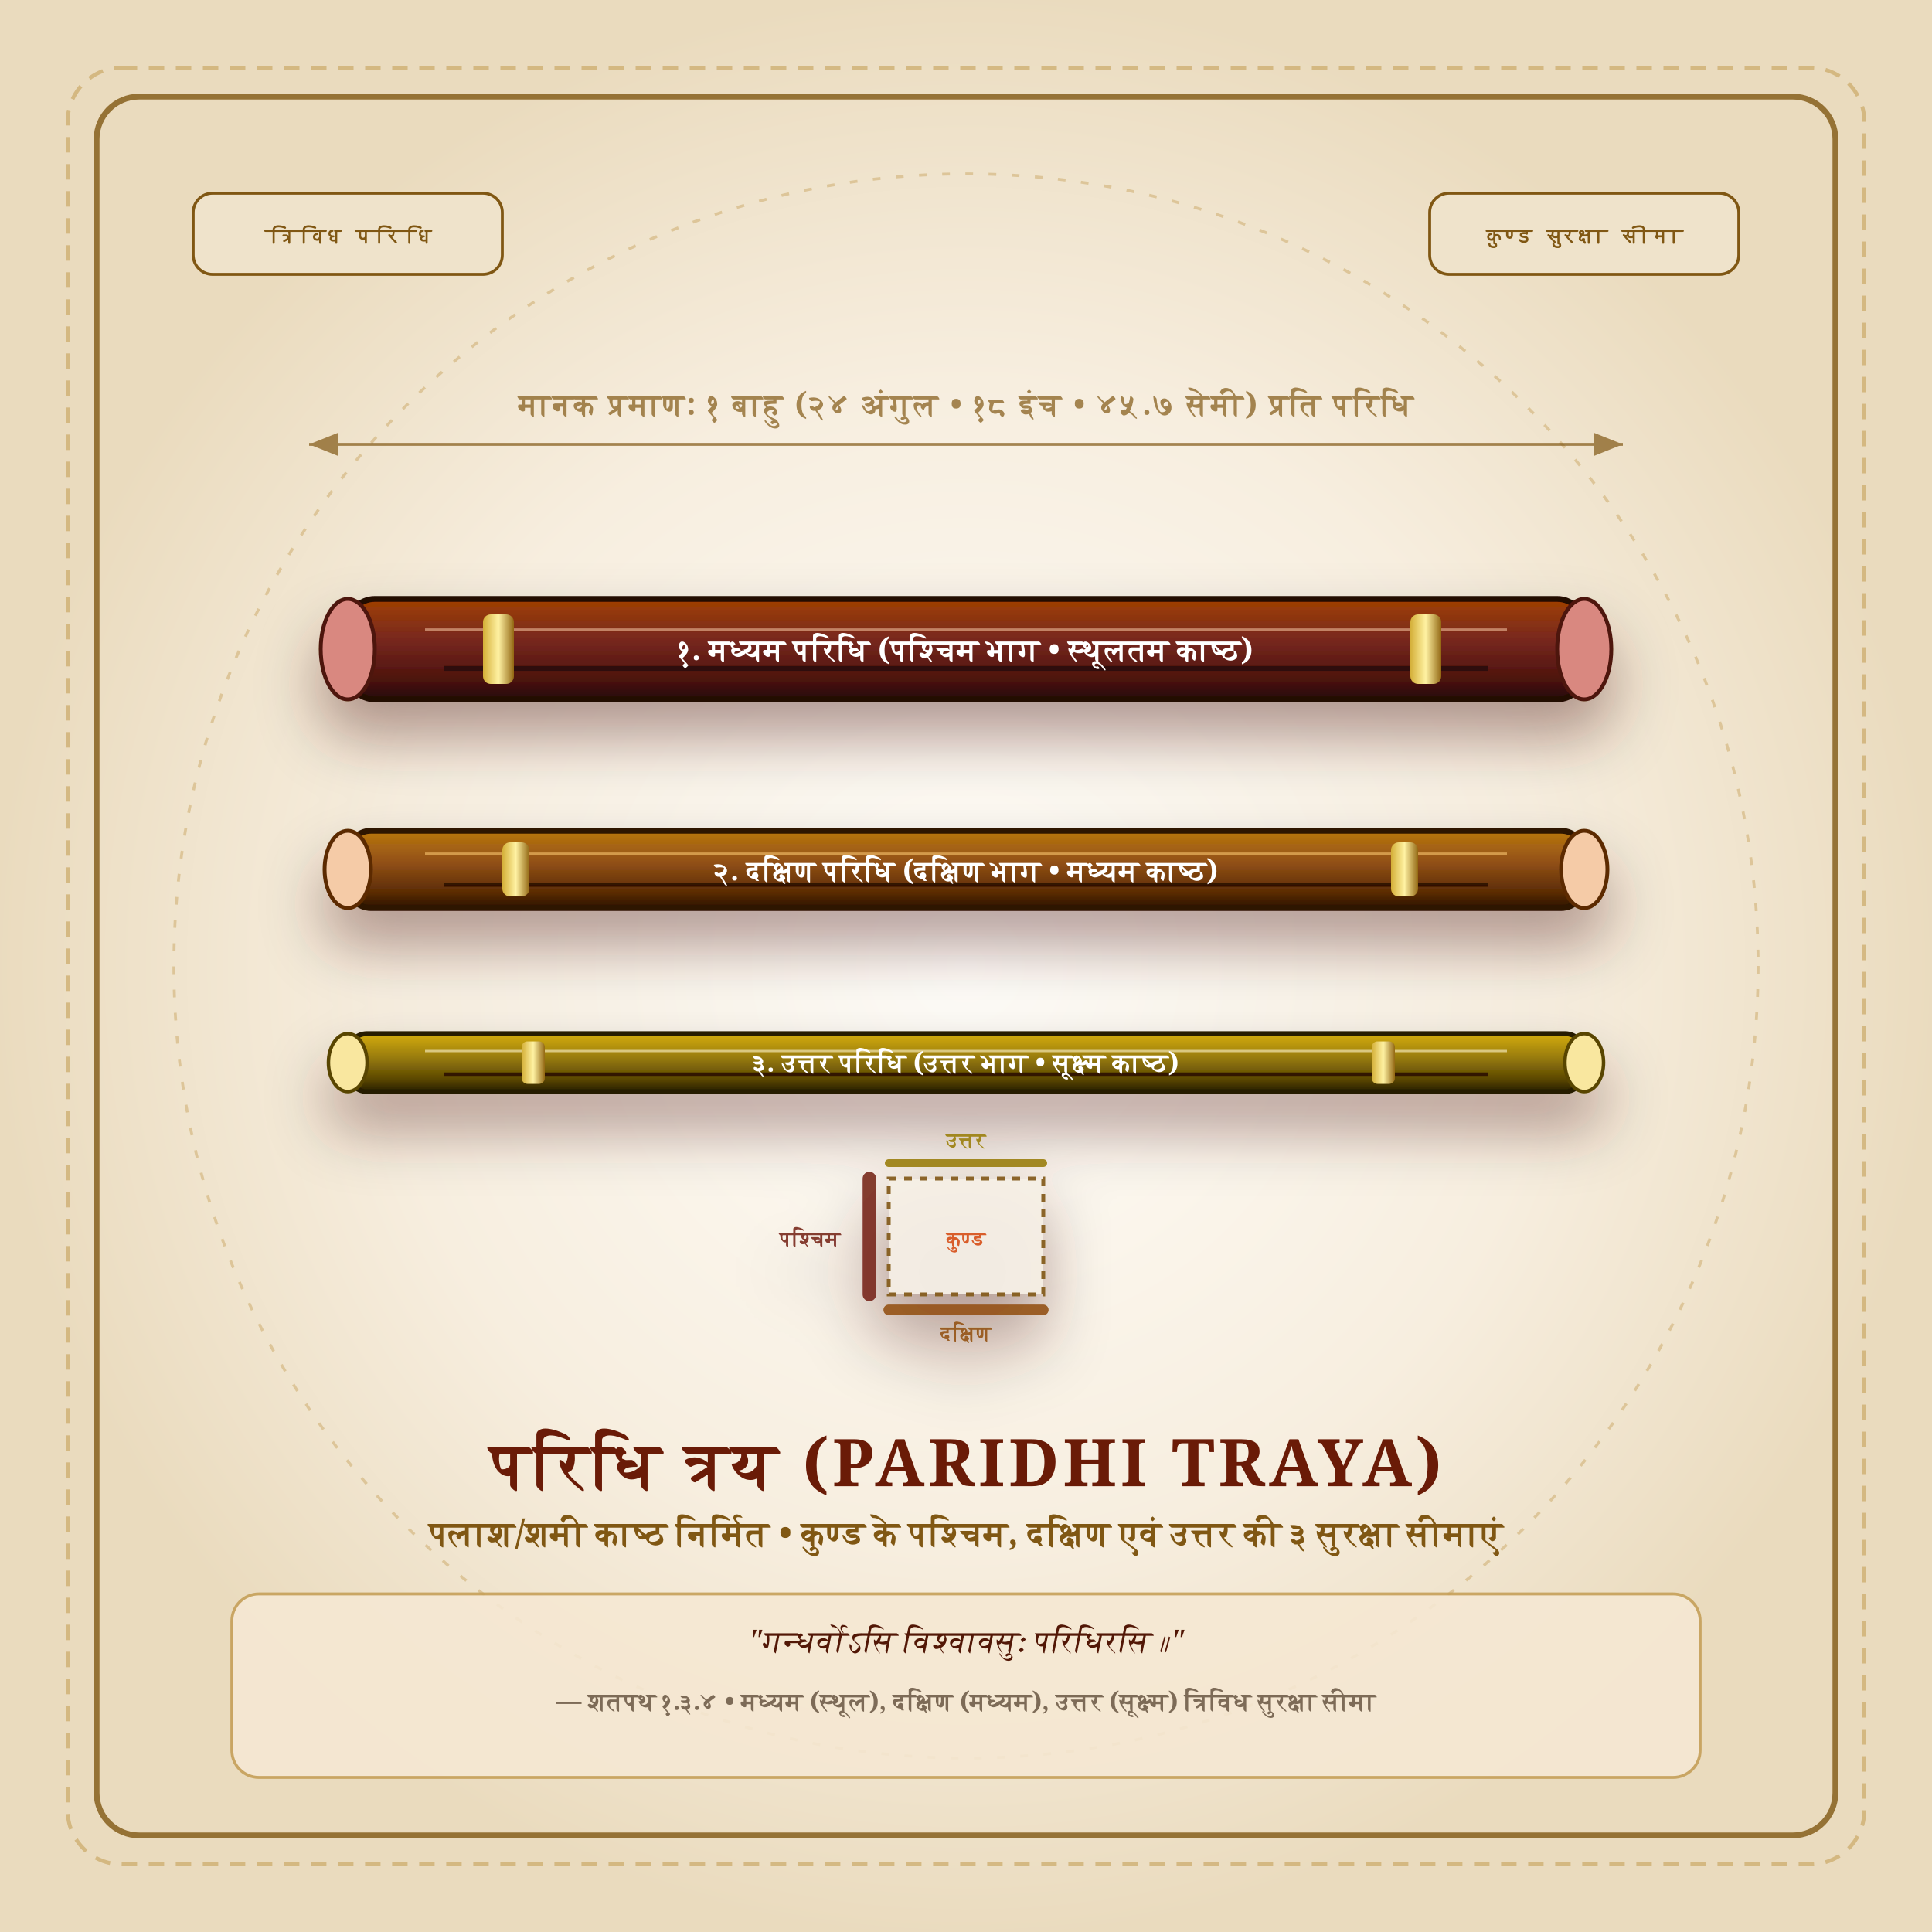
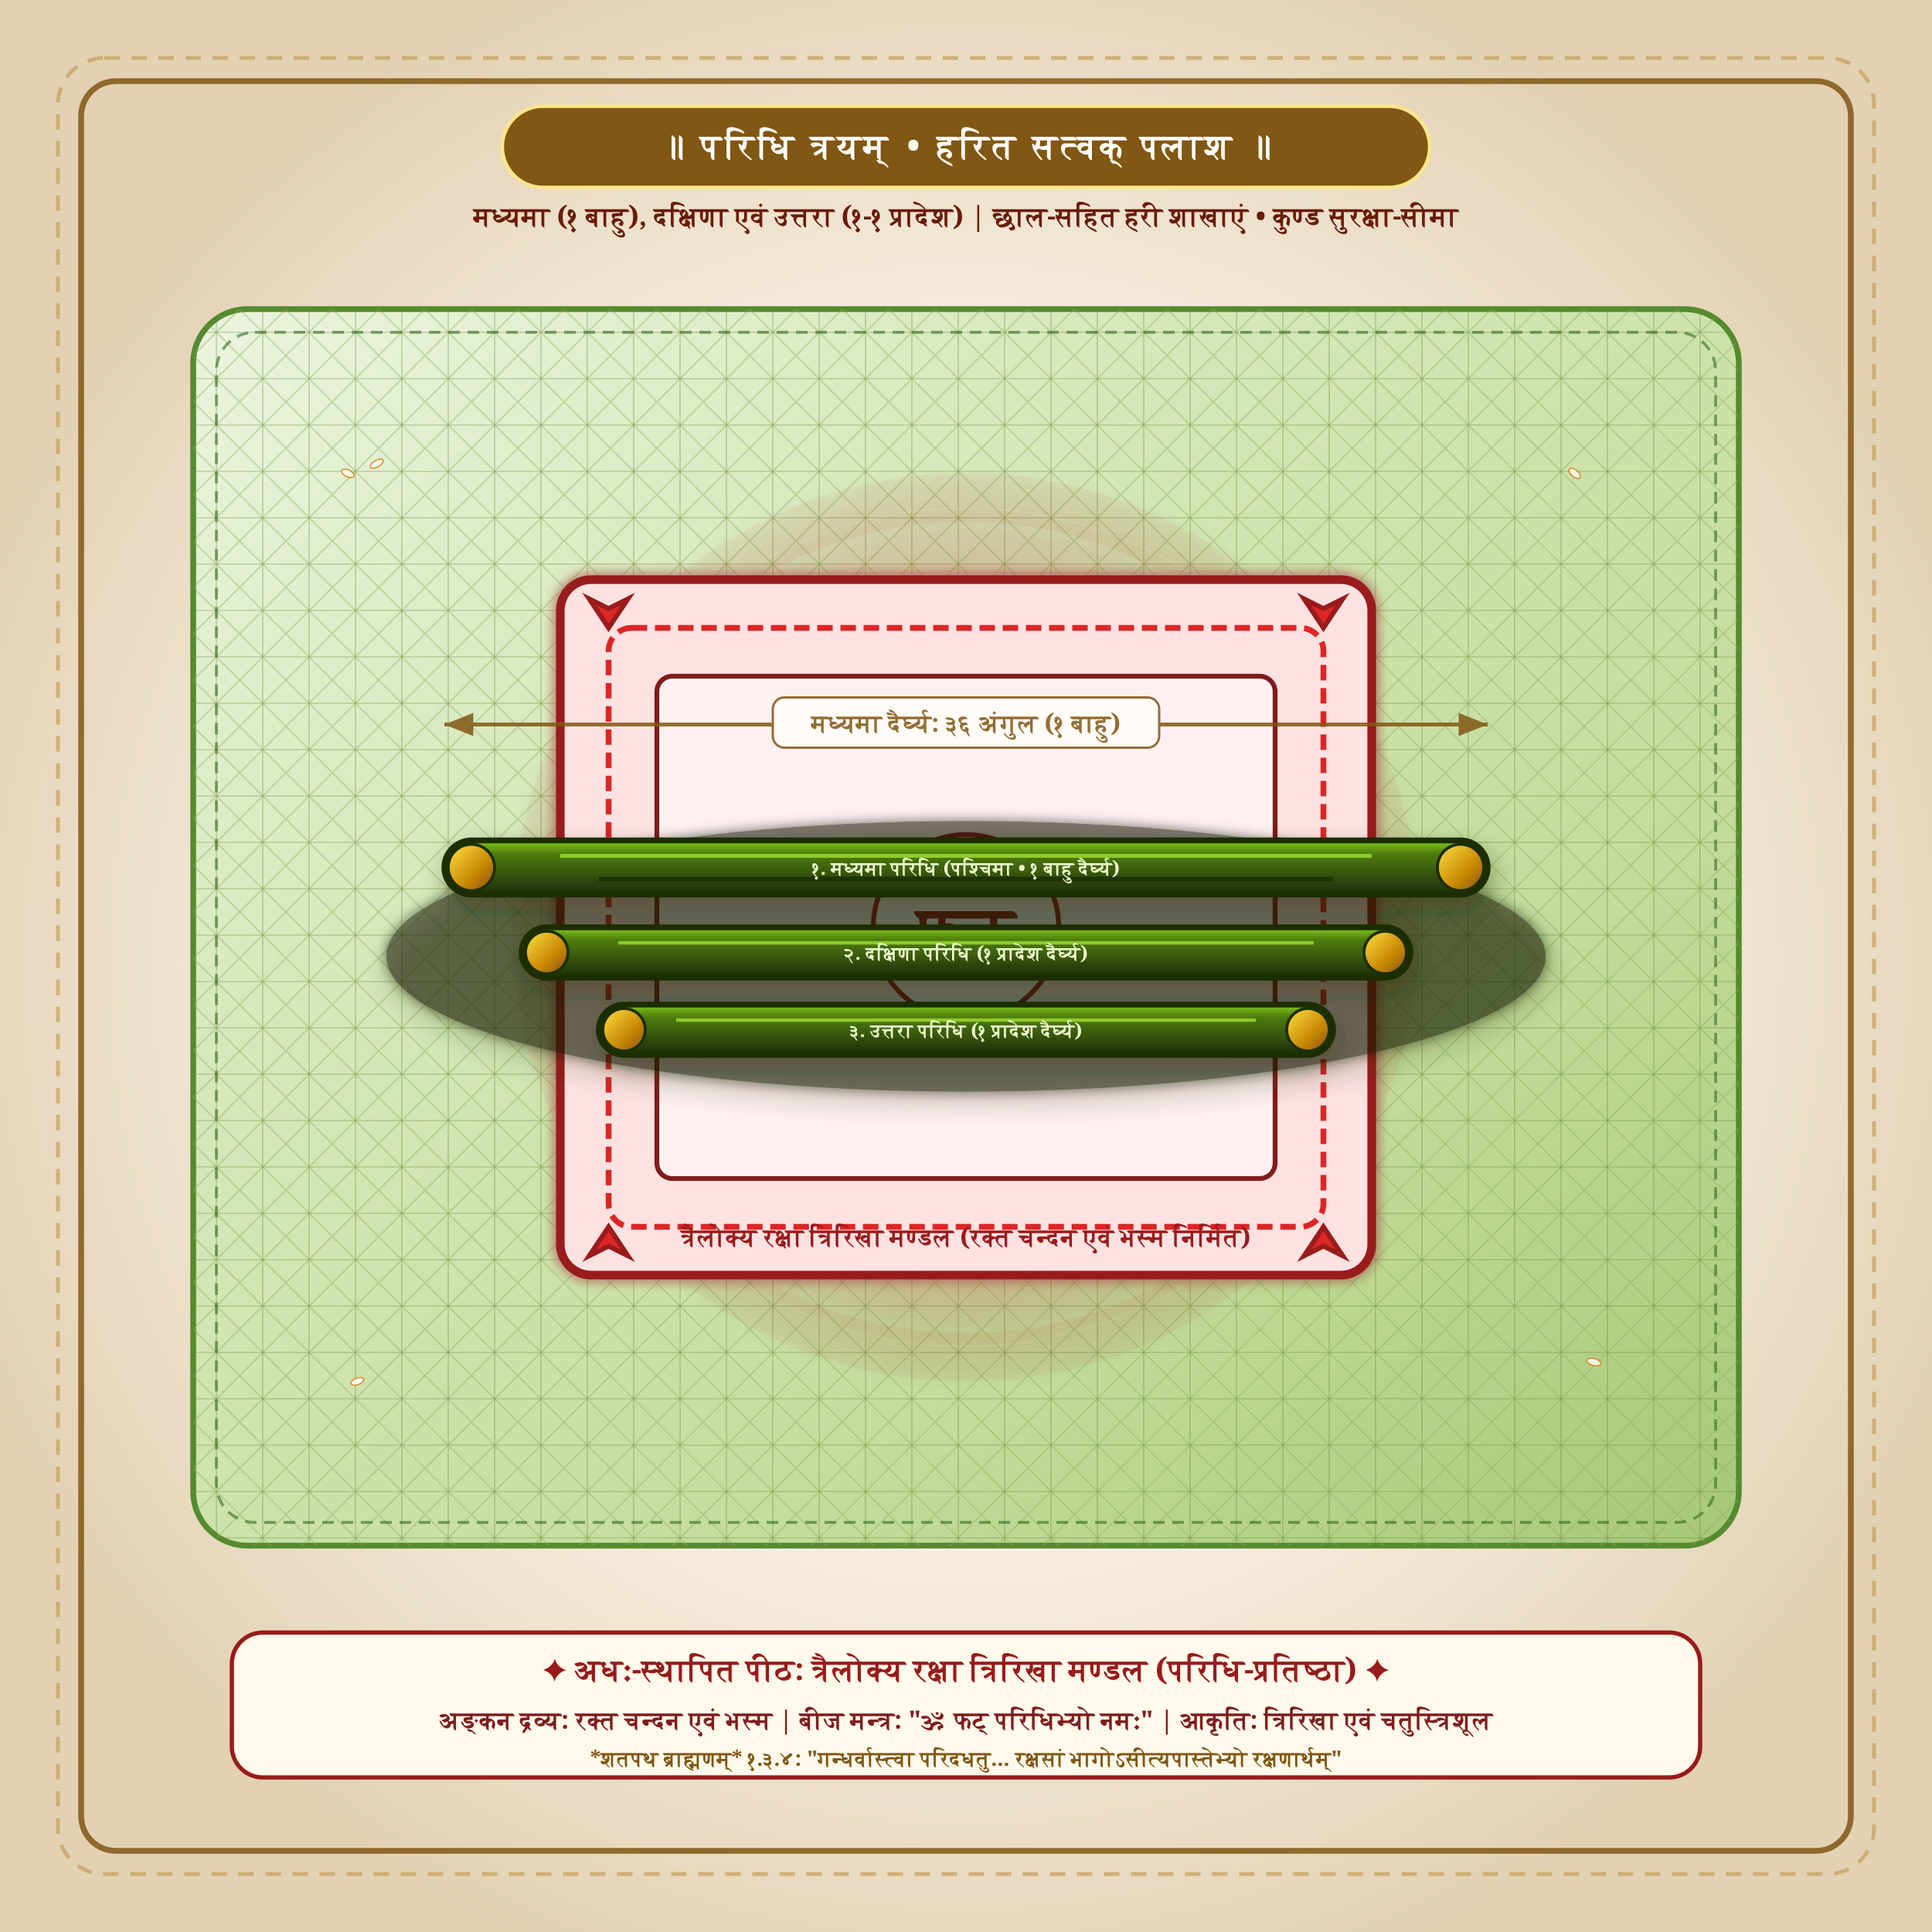
<svg xmlns="http://www.w3.org/2000/svg" viewBox="0 0 1000 1000" width="100%" height="100%">
  <defs>
-     <radialGradient id="bgGrad" cx="50%" cy="50%" r="50%">
-       <stop offset="0%" stop-color="#FFFDF9" />
-       <stop offset="60%" stop-color="#F7EEDF" />
-       <stop offset="100%" stop-color="#EADBBE" />
+     <radialGradient id="bgGrad" cx="50%" cy="50%" r="55%">
+       <stop offset="0%" stop-color="#FFFDF8" />
+       <stop offset="60%" stop-color="#F5EBDC" />
+       <stop offset="100%" stop-color="#E2D1B3" />
    </radialGradient>
-     <linearGradient id="madhyamaWood" x1="0%" y1="0%" x2="0%" y2="100%">
-       <stop offset="0%" stop-color="#A04000" />
-       <stop offset="40%" stop-color="#78281F" />
-       <stop offset="80%" stop-color="#4D130D" />
-       <stop offset="100%" stop-color="#240705" />
+     <linearGradient id="kushaWeave" x1="0%" y1="0%" x2="100%" y2="100%">
+       <stop offset="0%" stop-color="#EBF4DE" />
+       <stop offset="30%" stop-color="#D7E8BC" />
+       <stop offset="70%" stop-color="#C2DC9A" />
+       <stop offset="100%" stop-color="#A6C878" />
    </linearGradient>
-     <linearGradient id="dakshinaWood" x1="0%" y1="0%" x2="0%" y2="100%">
-       <stop offset="0%" stop-color="#B9770E" />
-       <stop offset="40%" stop-color="#935116" />
-       <stop offset="80%" stop-color="#5B2C05" />
-       <stop offset="100%" stop-color="#2D1402" />
+     <pattern id="kushaPattern" width="24" height="24" patternUnits="userSpaceOnUse">
+       <path d="M 0,0 L 24,24 M 24,0 L 0,24" stroke="#8CAE5B" stroke-width="0.8" opacity="0.4" />
+       <line x1="0" y1="12" x2="24" y2="12" stroke="#6C8E3B" stroke-width="0.6" opacity="0.35" />
+       <line x1="12" y1="0" x2="12" y2="24" stroke="#5E7E2F" stroke-width="0.6" opacity="0.35" />
+     </pattern>
+     <radialGradient id="rakshaAura" cx="50%" cy="50%" r="50%">
+       <stop offset="0%" stop-color="#FEE2E2" stop-opacity="0.9" />
+       <stop offset="50%" stop-color="#F87171" stop-opacity="0.5" />
+       <stop offset="100%" stop-color="#991B1B" stop-opacity="0.08" />
+     </radialGradient>
+     <linearGradient id="greenPalashaBark" x1="0%" y1="0%" x2="0%" y2="100%">
+       <stop offset="0%" stop-color="#84CC16" />
+       <stop offset="25%" stop-color="#4D7C0F" />
+       <stop offset="50%" stop-color="#3F6212" />
+       <stop offset="75%" stop-color="#2D4609" />
+       <stop offset="100%" stop-color="#1A2E05" />
    </linearGradient>
-     <linearGradient id="uttaraWood" x1="0%" y1="0%" x2="0%" y2="100%">
-       <stop offset="0%" stop-color="#D4AC0D" />
-       <stop offset="40%" stop-color="#9A7D0A" />
-       <stop offset="80%" stop-color="#584504" />
-       <stop offset="100%" stop-color="#281F02" />
+     <linearGradient id="woodCutEnd" x1="0%" y1="0%" x2="100%" y2="100%">
+       <stop offset="0%" stop-color="#FDE047" />
+       <stop offset="60%" stop-color="#CA8A04" />
+       <stop offset="100%" stop-color="#854D0E" />
    </linearGradient>
-     <linearGradient id="goldKnot" x1="0%" y1="0%" x2="100%" y2="0%">
-       <stop offset="0%" stop-color="#D4AF37" />
-       <stop offset="50%" stop-color="#FFF2A3" />
-       <stop offset="100%" stop-color="#936814" />
-     </linearGradient>
-     <filter id="patraShadow" x="-20%" y="-20%" width="150%" height="150%">
-       <feDropShadow dx="0" dy="18" stdDeviation="16" flood-color="#3B100B" flood-opacity="0.38" />
+     <filter id="yantraGlowFilter" x="-20%" y="-20%" width="140%" height="140%">
+       <feGaussianBlur stdDeviation="3" result="blur" />
+       <feComposite in="SourceGraphic" in2="blur" operator="over" />
+     </filter>
+     <filter id="patraDeepShadow" x="-25%" y="-25%" width="150%" height="150%">
+       <feDropShadow dx="8" dy="24" stdDeviation="16" flood-color="#141C04" flood-opacity="0.6" />
+       <feDropShadow dx="2" dy="6" stdDeviation="6" flood-color="#263308" flood-opacity="0.4" />
    </filter>
  </defs>
  <rect width="1000" height="1000" fill="url(#bgGrad)" />
-   <rect x="35" y="35" width="930" height="930" rx="28" fill="none" stroke="#C5A059" stroke-width="2" stroke-dasharray="8 6" opacity="0.6" />
-   <rect x="50" y="50" width="900" height="900" rx="22" fill="none" stroke="#805713" stroke-width="3" opacity="0.8" />
-   <circle cx="500" cy="500" r="410" fill="none" stroke="#C5A059" stroke-width="1.5" stroke-dasharray="4 8" opacity="0.45" />
-   <g opacity="0.7">
-     <line x1="160" y1="230" x2="840" y2="230" stroke="#805713" stroke-width="1.5" />
-     <path d="M 160 230 L 175 224 L 175 236 Z" fill="#805713" />
-     <path d="M 840 230 L 825 224 L 825 236 Z" fill="#805713" />
-     <text x="500" y="215" font-family="'Cinzel', 'Noto Serif', serif" font-size="16" font-weight="bold" fill="#805713" text-anchor="middle" letter-spacing="1">
-       मानक प्रमाण: १ बाहु (२४ अंगुल • १८ इंच • ४५.७ सेमी) प्रति परिधि
+   <rect x="30" y="30" width="940" height="940" rx="24" fill="none" stroke="#C5A059" stroke-width="2" stroke-dasharray="8 6" opacity="0.7" />
+   <rect x="42" y="42" width="916" height="916" rx="18" fill="none" stroke="#805713" stroke-width="3" opacity="0.85" />
+   <g transform="translate(500, 85)" text-anchor="middle">
+     <rect x="-240" y="-30" width="480" height="42" rx="21" fill="#805713" stroke="#FDE68A" stroke-width="1.8" />
+     <text y="-3" font-family="'Cinzel', 'Noto Serif', serif" font-size="18" font-weight="900" fill="#FFFDF8" letter-spacing="2">
+       ॥ परिधि त्रयम् • हरित सत्वक् पलाश ॥
+     </text>
+     <text y="32" font-family="'Noto Serif', serif" font-size="14" font-weight="bold" fill="#6A1B07">
+       मध्यमा (१ बाहु), दक्षिणा एवं उत्तरा (१-१ प्रादेश) | छाल-सहित हरी शाखाएं • कुण्ड सुरक्षा-सीमा
    </text>
  </g>
-   <g filter="url(#patraShadow)">
-     <g transform="translate(0, 310)">
-       <rect x="180" y="0" width="640" height="52" rx="14" fill="url(#madhyamaWood)" stroke="#240705" stroke-width="3" />
-       <ellipse cx="180" cy="26" rx="14" ry="26" fill="#D98880" stroke="#4D130D" stroke-width="2" />
-       <ellipse cx="820" cy="26" rx="14" ry="26" fill="#D98880" stroke="#4D130D" stroke-width="2" />
-       <line x1="220" y1="16" x2="780" y2="16" stroke="#EDBB99" stroke-width="1.5" opacity="0.6" />
-       <line x1="230" y1="36" x2="770" y2="36" stroke="#1F0604" stroke-width="2.5" opacity="0.75" />
-       <rect x="250" y="8" width="16" height="36" rx="4" fill="url(#goldKnot)" />
-       <rect x="730" y="8" width="16" height="36" rx="4" fill="url(#goldKnot)" />
-       <text x="500" y="32" font-family="'Noto Serif', serif" font-size="16" font-weight="bold" fill="#FFF" text-anchor="middle">
-         १. मध्यम परिधि (पश्चिम भाग • स्थूलतम काष्ठ)
+   <g transform="translate(100, 160)">
+     <rect x="0" y="0" width="800" height="640" rx="28" fill="url(#kushaWeave)" stroke="#558B2F" stroke-width="3" />
+     <rect x="0" y="0" width="800" height="640" rx="28" fill="url(#kushaPattern)" />
+     <rect x="12" y="12" width="776" height="616" rx="20" fill="none" stroke="#33691E" stroke-width="1.5" stroke-dasharray="6 4" opacity="0.6" />
+     <g fill="#FFFDF5" stroke="#D97706" stroke-width="0.6" opacity="0.85">
+       <ellipse cx="80" cy="85" rx="3.5" ry="1.8" transform="rotate(25 80 85)" />
+       <ellipse cx="95" cy="80" rx="3.8" ry="1.7" transform="rotate(-30 95 80)" />
+       <ellipse cx="715" cy="85" rx="3.6" ry="1.8" transform="rotate(40 715 85)" />
+       <ellipse cx="725" cy="545" rx="3.7" ry="1.8" transform="rotate(15 725 545)" />
+       <ellipse cx="85" cy="555" rx="3.5" ry="1.7" transform="rotate(-20 85 555)" />
+     </g>
+     <g id="underlying-yantra-paridhi" transform="translate(400, 320)" filter="url(#yantraGlowFilter)">
+       <circle cx="0" cy="0" r="235" fill="url(#rakshaAura)" opacity="0.45" />
+       <rect x="-210" y="-180" width="420" height="360" rx="16" fill="#FEE2E2" stroke="#991B1B" stroke-width="4.5" />
+       <rect x="-185" y="-155" width="370" height="310" rx="12" fill="none" stroke="#DC2626" stroke-width="3" stroke-dasharray="8 4" />
+       <rect x="-160" y="-130" width="320" height="260" rx="8" fill="#FFF1F2" stroke="#7F1D1D" stroke-width="2.5" />
+       <g stroke="#991B1B" stroke-width="2.5" fill="#DC2626">
+         <path d="M -185,-155 L -195,-170 L -185,-165 L -175,-170 Z" />
+         <path d="M 185,-155 L 195,-170 L 185,-165 L 175,-170 Z" />
+         <path d="M 185,155 L 195,170 L 185,165 L 175,170 Z" />
+         <path d="M -185,155 L -195,170 L -185,165 L -175,170 Z" />
+       </g>
+       <circle cx="0" cy="0" r="48" fill="#FFFFFF" stroke="#991B1B" stroke-width="2.5" />
+       <text x="0" y="14" font-family="'Noto Serif', serif" font-size="36" font-weight="900" fill="#991B1B" text-anchor="middle" letter-spacing="1">
+         फट्
+       </text>
+       <text x="0" y="165" font-family="'Noto Serif', serif" font-size="13" font-weight="900" fill="#991B1B" text-anchor="middle">
+         त्रैलोक्य रक्षा त्रिरिखा मण्डल (रक्त चन्दन एवं भस्म निर्मित)
      </text>
    </g>
-     <g transform="translate(0, 430)">
-       <rect x="180" y="0" width="640" height="40" rx="12" fill="url(#dakshinaWood)" stroke="#2D1402" stroke-width="3" />
-       <ellipse cx="180" cy="20" rx="12" ry="20" fill="#F5CBA7" stroke="#5B2C05" stroke-width="2" />
-       <ellipse cx="820" cy="20" rx="12" ry="20" fill="#F5CBA7" stroke="#5B2C05" stroke-width="2" />
-       <line x1="220" y1="12" x2="780" y2="12" stroke="#F8C471" stroke-width="1.5" opacity="0.6" />
-       <line x1="230" y1="28" x2="770" y2="28" stroke="#1F0604" stroke-width="2" opacity="0.75" />
-       <rect x="260" y="6" width="14" height="28" rx="4" fill="url(#goldKnot)" />
-       <rect x="720" y="6" width="14" height="28" rx="4" fill="url(#goldKnot)" />
-       <text x="500" y="26" font-family="'Noto Serif', serif" font-size="15" font-weight="bold" fill="#FFF" text-anchor="middle">
-         २. दक्षिण परिधि (दक्षिण भाग • मध्यम काष्ठ)
+     <g id="paridhi-vessel" filter="url(#patraDeepShadow)">
+       <ellipse cx="400" cy="335" rx="300" ry="70" fill="#0C1702" opacity="0.55" filter="url(#yantraGlowFilter)" />
+       <g transform="translate(130, 275)">
+         <rect x="0" y="0" width="540" height="28" rx="14" fill="url(#greenPalashaBark)" stroke="#1A2E05" stroke-width="3" />
+         <ellipse cx="14" cy="14" rx="12" ry="12" fill="url(#woodCutEnd)" stroke="#1A2E05" stroke-width="1.5" />
+         <ellipse cx="526" cy="14" rx="12" ry="12" fill="url(#woodCutEnd)" stroke="#1A2E05" stroke-width="1.5" />
+         <line x1="60" y1="8" x2="480" y2="8" stroke="#A3E635" stroke-width="2" opacity="0.75" />
+         <line x1="80" y1="20" x2="460" y2="20" stroke="#1A2E05" stroke-width="2.5" opacity="0.8" />
+         <text x="270" y="18" font-family="'Noto Serif', serif" font-size="10" font-weight="900" fill="#ECFCCB" text-anchor="middle">
+           १. मध्यमा परिधि (पश्चिमा • १ बाहु दैर्घ्य)
+         </text>
+       </g>
+       <g transform="translate(170, 320)">
+         <rect x="0" y="0" width="460" height="26" rx="13" fill="url(#greenPalashaBark)" stroke="#1A2E05" stroke-width="3" />
+         <ellipse cx="13" cy="13" rx="11" ry="11" fill="url(#woodCutEnd)" stroke="#1A2E05" stroke-width="1.5" />
+         <ellipse cx="447" cy="13" rx="11" ry="11" fill="url(#woodCutEnd)" stroke="#1A2E05" stroke-width="1.5" />
+         <line x1="50" y1="8" x2="410" y2="8" stroke="#A3E635" stroke-width="1.8" opacity="0.75" />
+         <text x="230" y="17" font-family="'Noto Serif', serif" font-size="10" font-weight="900" fill="#ECFCCB" text-anchor="middle">
+           २. दक्षिणा परिधि (१ प्रादेश दैर्घ्य)
+         </text>
+       </g>
+       <g transform="translate(210, 360)">
+         <rect x="0" y="0" width="380" height="26" rx="13" fill="url(#greenPalashaBark)" stroke="#1A2E05" stroke-width="3" />
+         <ellipse cx="13" cy="13" rx="11" ry="11" fill="url(#woodCutEnd)" stroke="#1A2E05" stroke-width="1.5" />
+         <ellipse cx="367" cy="13" rx="11" ry="11" fill="url(#woodCutEnd)" stroke="#1A2E05" stroke-width="1.5" />
+         <line x1="40" y1="8" x2="340" y2="8" stroke="#A3E635" stroke-width="1.8" opacity="0.75" />
+         <text x="190" y="17" font-family="'Noto Serif', serif" font-size="10" font-weight="900" fill="#ECFCCB" text-anchor="middle">
+           ३. उत्तरा परिधि (१ प्रादेश दैर्घ्य)
+         </text>
+       </g>
+     </g>
+     <g opacity="0.85">
+       <line x1="130" y1="215" x2="670" y2="215" stroke="#805713" stroke-width="2" />
+       <polygon points="130,215 145,209 145,221" fill="#805713" />
+       <polygon points="670,215 655,209 655,221" fill="#805713" />
+       <rect x="300" y="201" width="200" height="26" rx="6" fill="#FFFDF8" stroke="#805713" stroke-width="1.2" />
+       <text x="400" y="219" font-family="'Cinzel', 'Noto Serif', serif" font-size="13" font-weight="900" fill="#805713" text-anchor="middle">
+         मध्यमा दैर्घ्य: ३६ अंगुल (१ बाहु)
      </text>
    </g>
-     <g transform="translate(0, 535)">
-       <rect x="180" y="0" width="640" height="30" rx="10" fill="url(#uttaraWood)" stroke="#281F02" stroke-width="2.5" />
-       <ellipse cx="180" cy="15" rx="10" ry="15" fill="#F9E79F" stroke="#584504" stroke-width="1.8" />
-       <ellipse cx="820" cy="15" rx="10" ry="15" fill="#F9E79F" stroke="#584504" stroke-width="1.8" />
-       <line x1="220" y1="9" x2="780" y2="9" stroke="#FCF3CF" stroke-width="1.2" opacity="0.6" />
-       <line x1="230" y1="21" x2="770" y2="21" stroke="#1F0604" stroke-width="1.8" opacity="0.75" />
-       <rect x="270" y="4" width="12" height="22" rx="3" fill="url(#goldKnot)" />
-       <rect x="710" y="4" width="12" height="22" rx="3" fill="url(#goldKnot)" />
-       <text x="500" y="20" font-family="'Noto Serif', serif" font-size="14" font-weight="bold" fill="#FFF" text-anchor="middle">
-         ३. उत्तर परिधि (उत्तर भाग • सूक्ष्म काष्ठ)
-       </text>
-     </g>
-     <g transform="translate(500, 640)" opacity="0.9">
-       <rect x="-40" y="-30" width="80" height="60" fill="#F5EFE4" stroke="#805713" stroke-width="2" stroke-dasharray="4 4" />
-       <line x1="-50" y1="-30" x2="-50" y2="30" stroke="#78281F" stroke-width="7" stroke-linecap="round" />
-       <line x1="-40" y1="38" x2="40" y2="38" stroke="#935116" stroke-width="5.5" stroke-linecap="round" />
-       <line x1="-40" y1="-38" x2="40" y2="-38" stroke="#9A7D0A" stroke-width="4" stroke-linecap="round" />
-       <text x="-65" y="5" font-family="'Noto Serif', serif" font-size="11" font-weight="bold" fill="#78281F" text-anchor="end">पश्चिम</text>
-       <text x="0" y="54" font-family="'Noto Serif', serif" font-size="11" font-weight="bold" fill="#935116" text-anchor="middle">दक्षिण</text>
-       <text x="0" y="-46" font-family="'Noto Serif', serif" font-size="11" font-weight="bold" fill="#9A7D0A" text-anchor="middle">उत्तर</text>
-       <text x="0" y="5" font-family="'Noto Serif', serif" font-size="11" font-weight="bold" fill="#D9531E" text-anchor="middle">कुण्ड</text>
-     </g>
  </g>
-   <g transform="translate(500, 770)" text-anchor="middle">
-     <text y="0" font-family="'Cinzel', 'Noto Serif', serif" font-size="34" font-weight="900" fill="#6A1B07" letter-spacing="2">
-       परिधि त्रय (PARIDHI TRAYA)
+   <g transform="translate(500, 890)" text-anchor="middle">
+     <rect x="-380" y="-45" width="760" height="75" rx="16" fill="#FFF9EB" stroke="#991B1B" stroke-width="2.2" />
+     <text y="-20" font-family="'Noto Serif', serif" font-size="16" font-weight="900" fill="#991B1B">
+       ✦ अधः-स्थापित पीठ: त्रैलोक्य रक्षा त्रिरिखा मण्डल (परिधि-प्रतिष्ठा) ✦
    </text>
-     <text y="30" font-family="'Noto Serif', serif" font-size="18" font-weight="bold" fill="#805713">
-       पलाश/शमी काष्ठ निर्मित • कुण्ड के पश्चिम, दक्षिण एवं उत्तर की ३ सुरक्षा सीमाएं
+     <text y="5" font-family="'Noto Serif', serif" font-size="13" font-weight="bold" fill="#7F1D1D">
+       अङ्कन द्रव्य: रक्त चन्दन एवं भस्म | बीज मन्त्र: "ॐ फट् परिधिभ्यो नमः" | आकृति: त्रिरिखा एवं चतुस्त्रिशूल
    </text>
-     <rect x="-380" y="55" width="760" height="95" rx="14" fill="#F5E8D3" stroke="#C5A059" stroke-width="1.5" opacity="0.9" />
-     <text y="85" font-family="'Noto Serif', serif" font-size="16" font-style="italic" fill="#521706">
-       "गन्धर्वोऽसि विश्वावसुः परिधिरसि ॥"
-     </text>
-     <text y="115" font-family="'Noto Serif', serif" font-size="13" font-weight="600" fill="#7D6B57">
-       — शतपथ १.३.४ • मध्यम (स्थूल), दक्षिण (मध्यम), उत्तर (सूक्ष्म) त्रिविध सुरक्षा सीमा
-     </text>
-   </g>
-   <g transform="translate(100, 100)">
-     <rect x="0" y="0" width="160" height="42" rx="10" fill="#EFE3CB" stroke="#805713" stroke-width="1.5" />
-     <text x="80" y="26" font-family="monospace" font-size="13" font-weight="bold" fill="#805713" text-anchor="middle">
-       त्रिविध परिधि
-     </text>
-   </g>
-   <g transform="translate(740, 100)">
-     <rect x="0" y="0" width="160" height="42" rx="10" fill="#EFE3CB" stroke="#805713" stroke-width="1.5" />
-     <text x="80" y="26" font-family="monospace" font-size="13" font-weight="bold" fill="#805713" text-anchor="middle">
-       कुण्ड सुरक्षा सीमा
+     <text y="24" font-family="'Noto Serif', serif" font-size="11" font-weight="bold" fill="#805713">
+       *शतपथ ब्राह्मणम्* १.३.४: "गन्धर्वास्त्वा परिदधतु... रक्षसां भागोऽसीत्यपास्तेभ्यो रक्षणार्थम्"
    </text>
  </g>
</svg>
